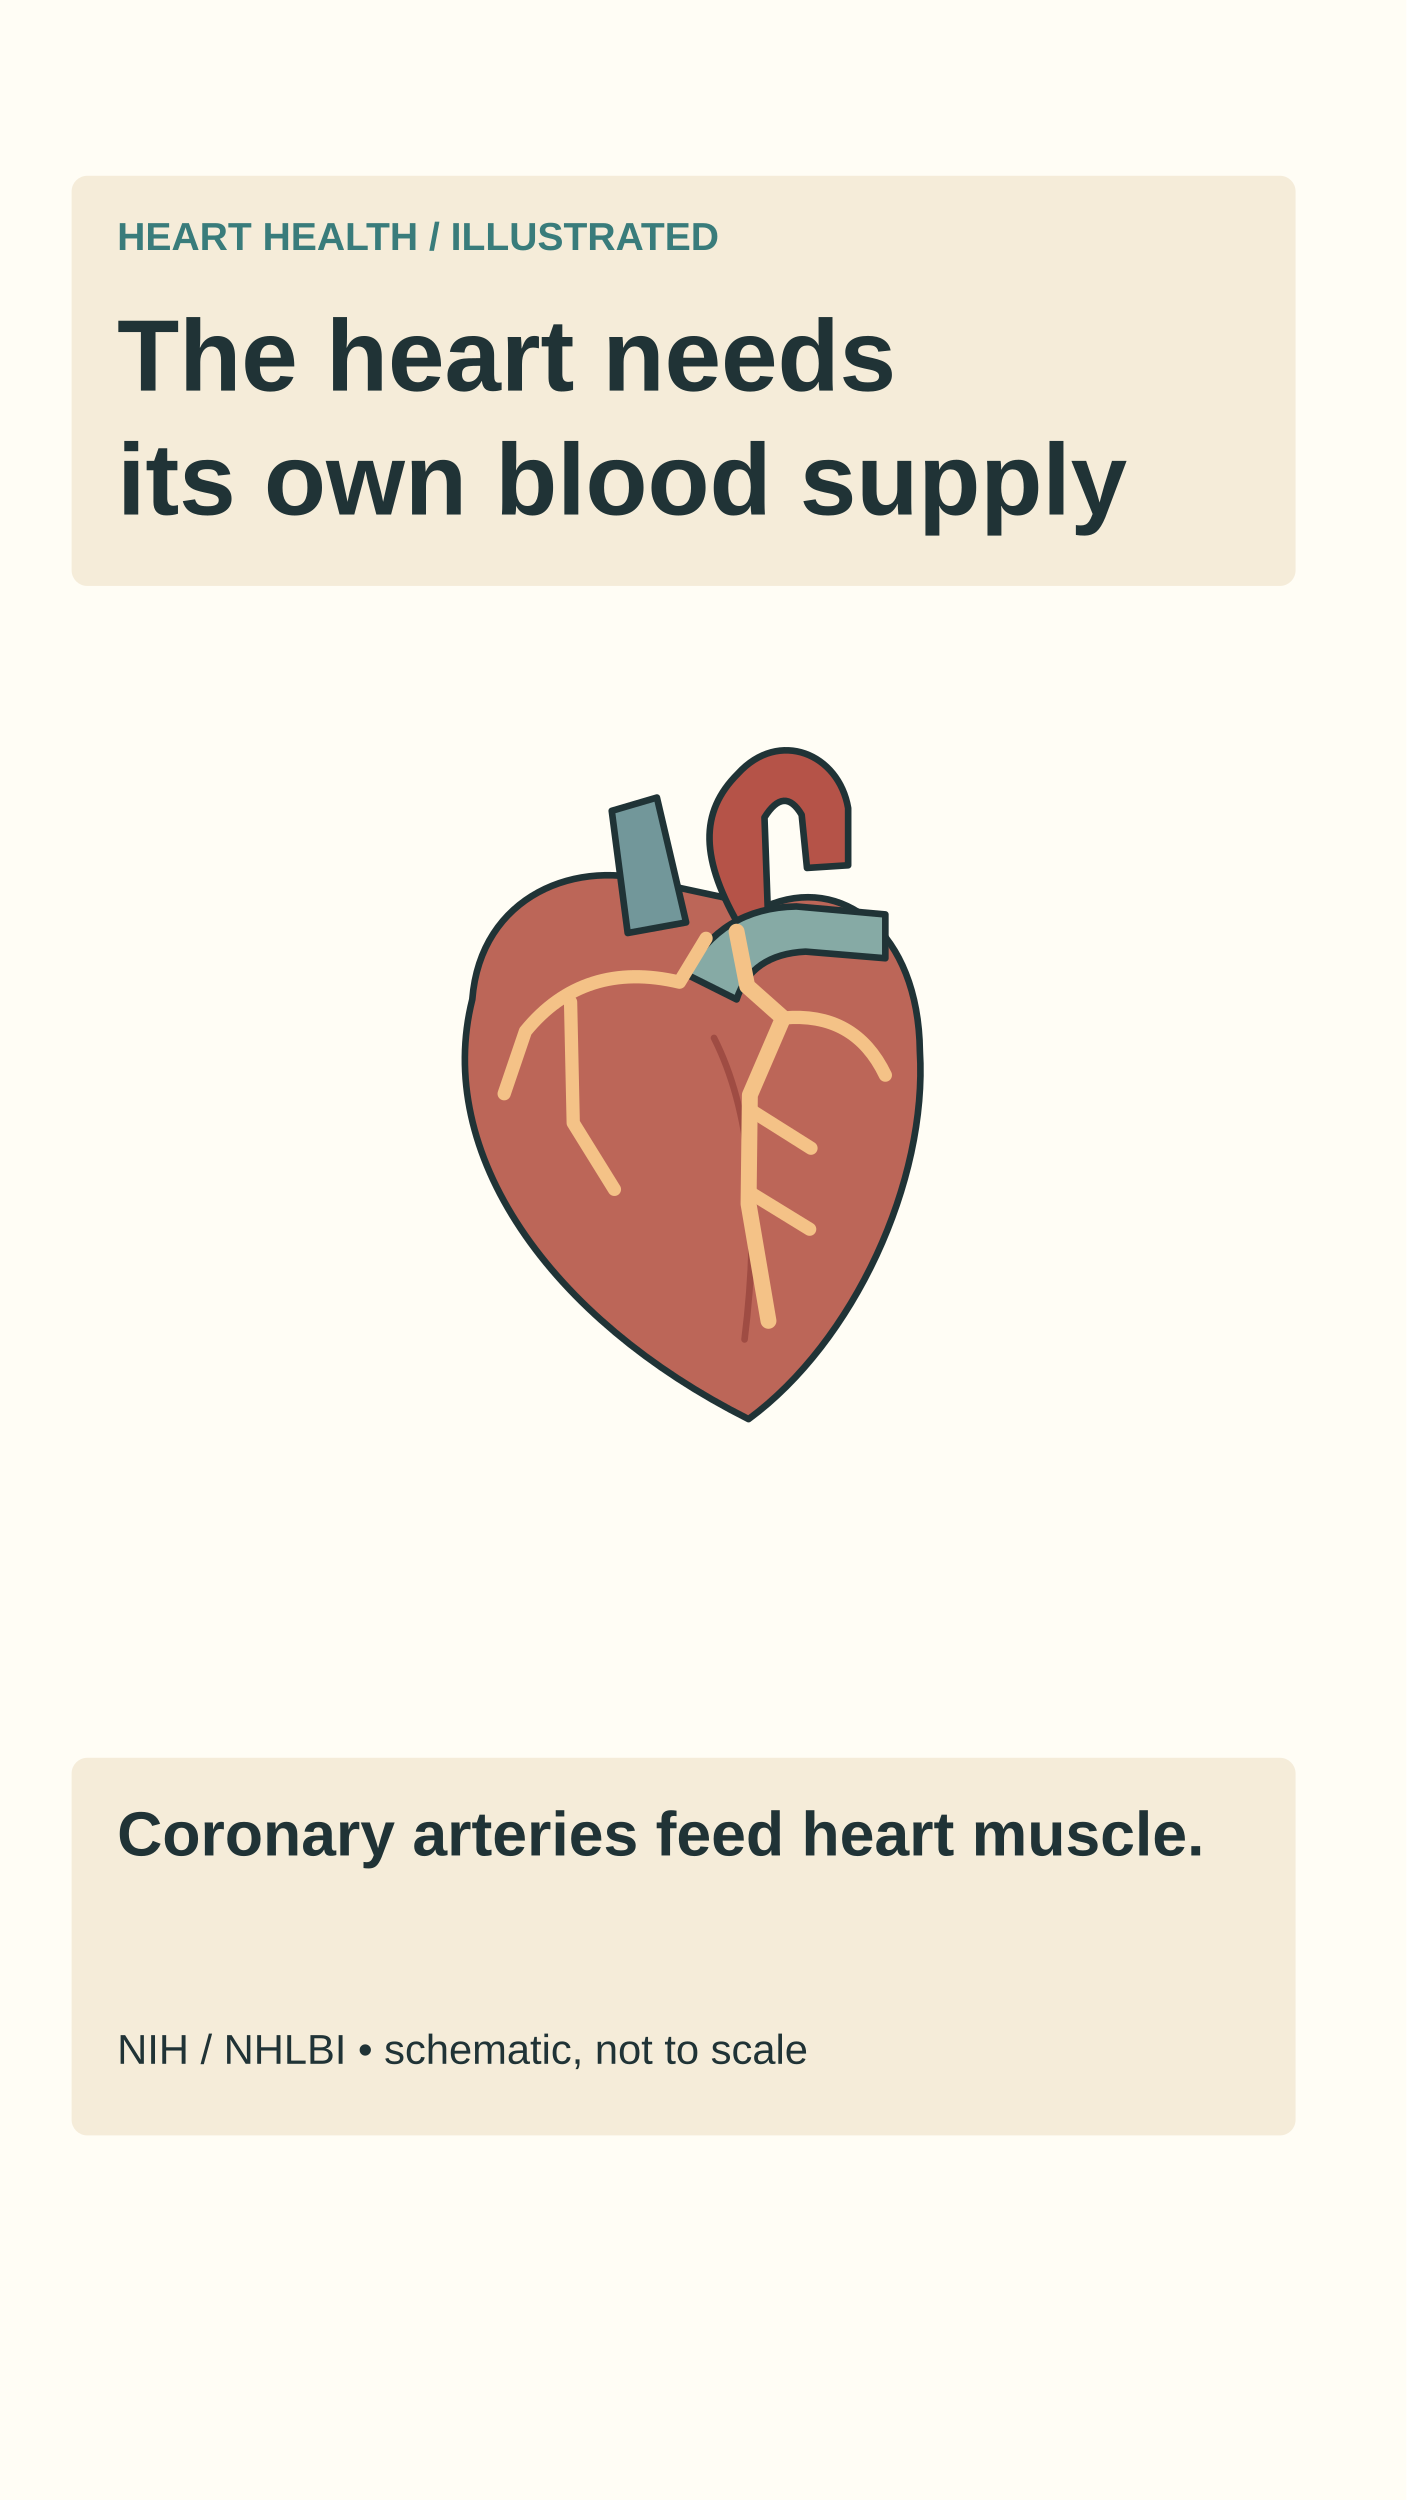
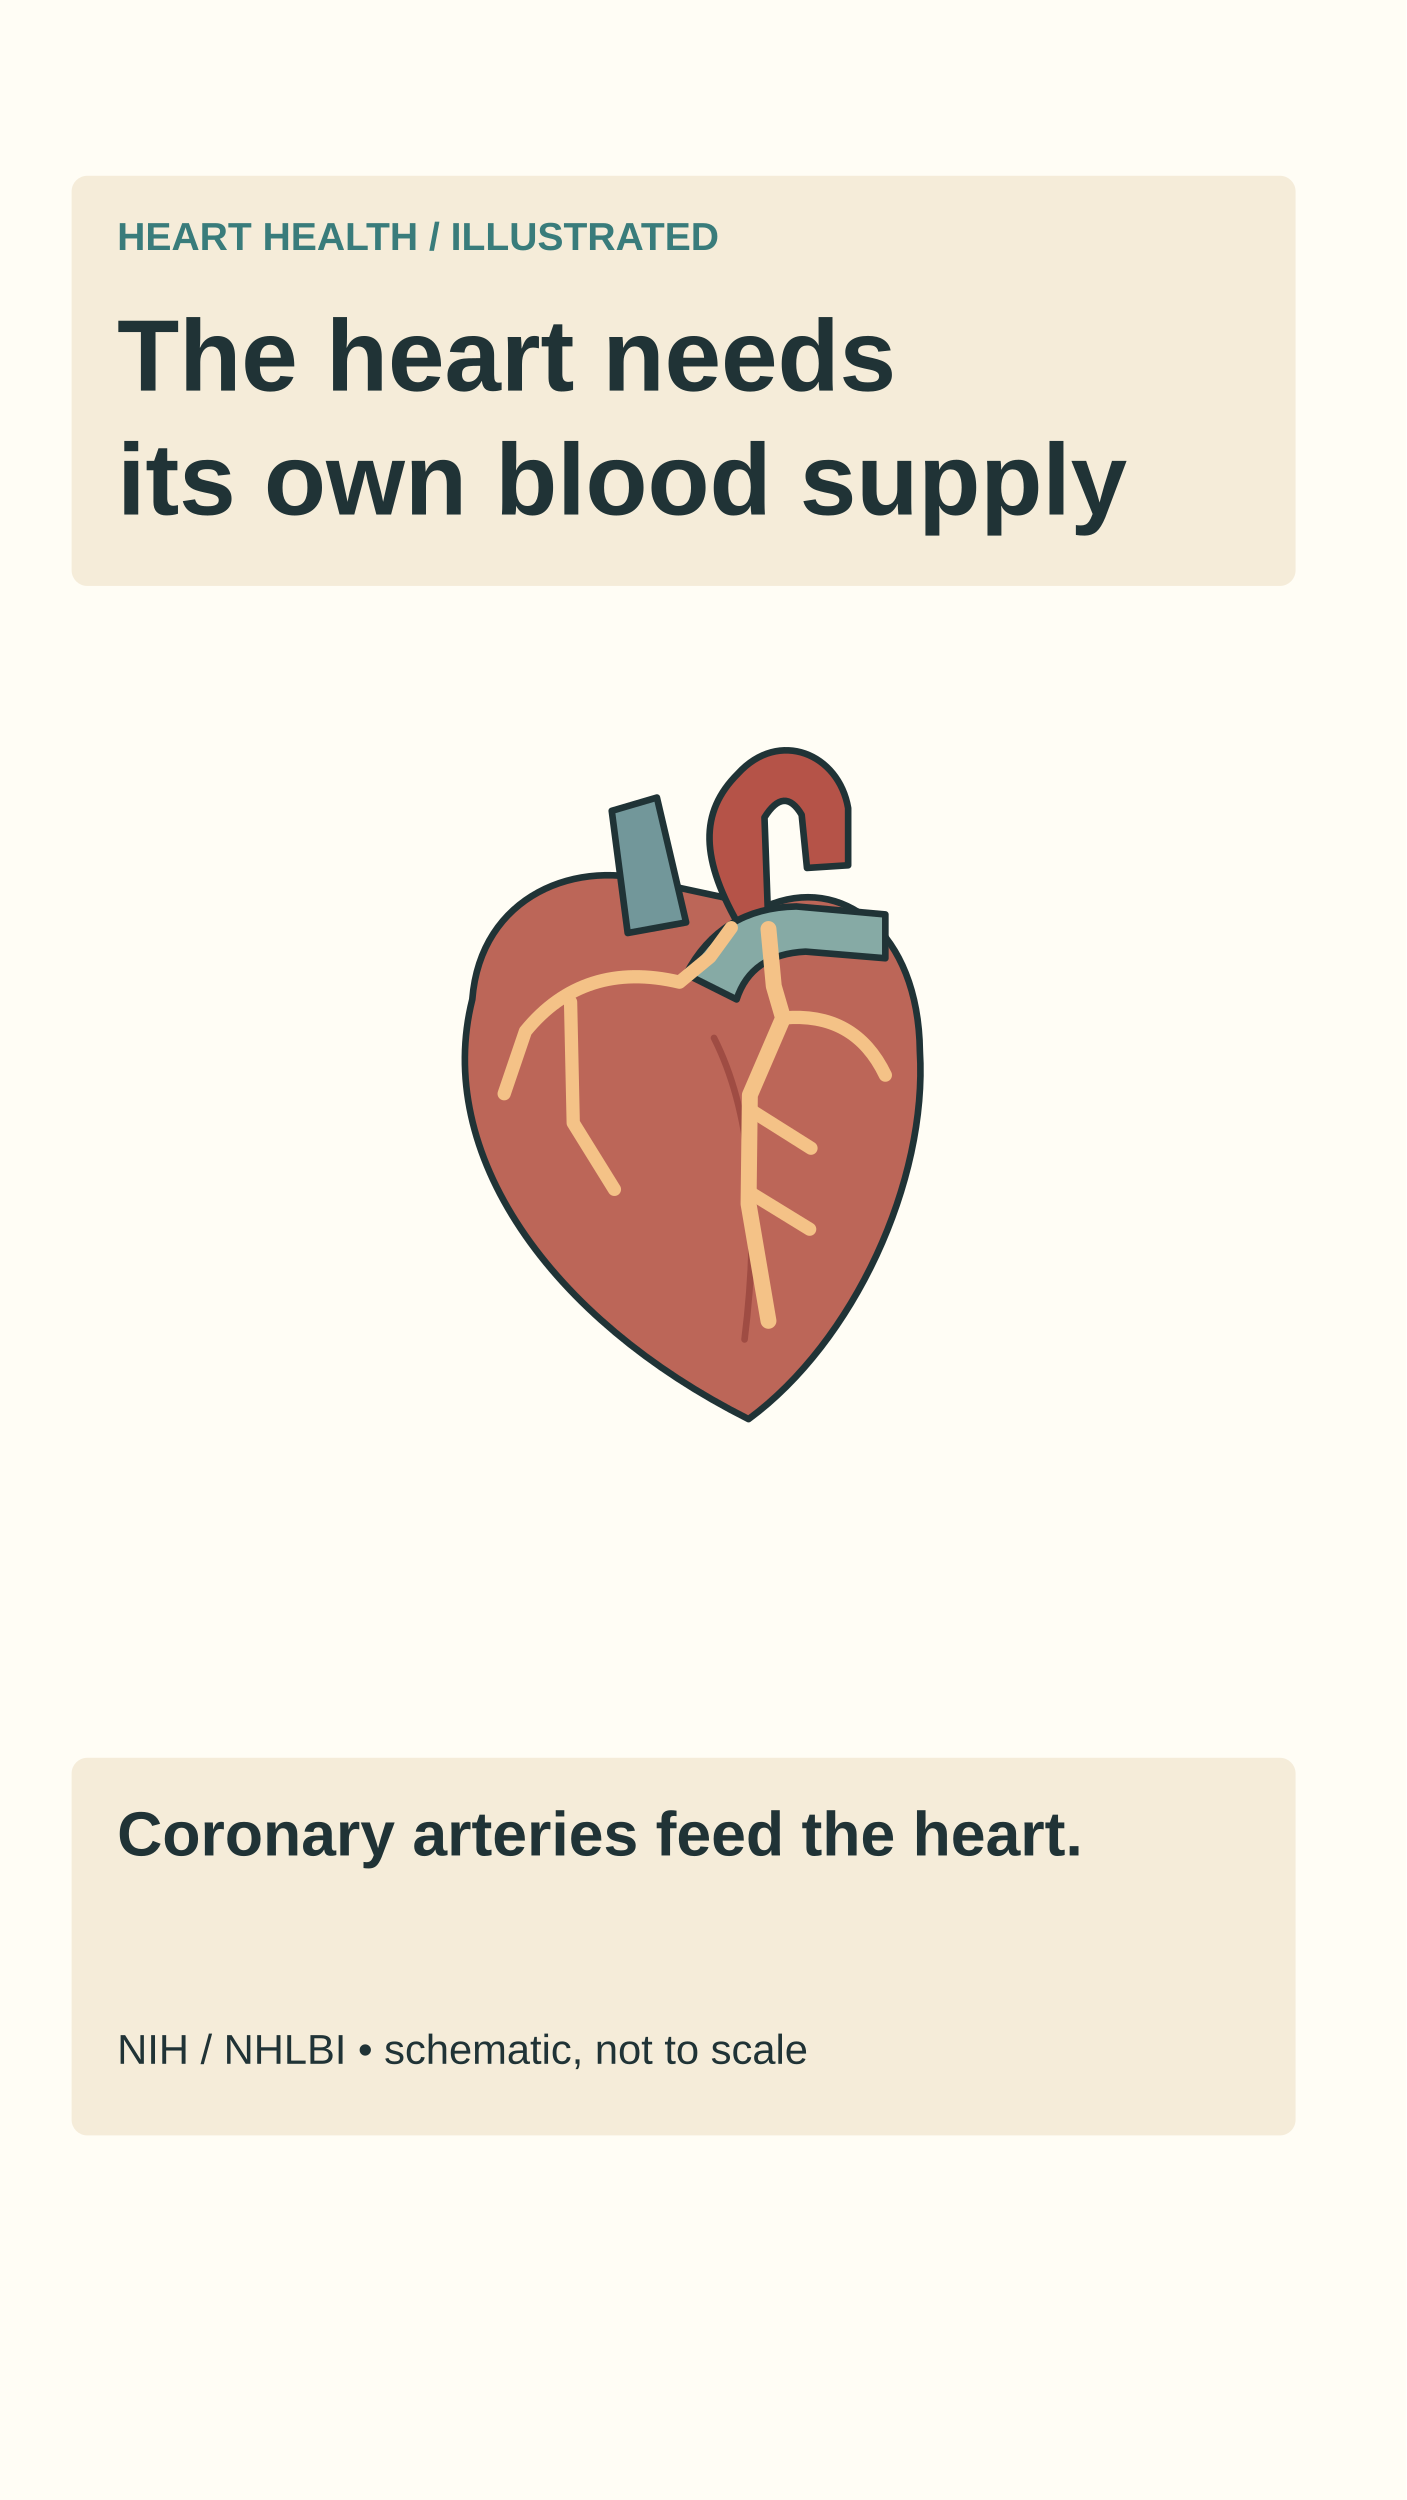
<svg xmlns="http://www.w3.org/2000/svg" width="1080" height="1920" viewBox="0 0 1080 1920">
  <g id="S07-A-L00" transform="translate(0 0) scale(1)">
    <g id="S07-A-L00-field">
      <rect x="0" y="0" width="1080" height="1920" rx="0" fill="#fffdf5" stroke="none" stroke-width="4" />
    </g>
  </g>
  <g id="S07-A-L01" transform="translate(275 535) scale(1.02)">
    <g id="S07-A-L01-heart">
      <path d="M228 141 C165 120 92 150 86 228 C57 343 143 468 294 544 C373 486 429 365 423 267 C422 177 364 133 307 158 Z" fill="#bc6658" stroke="#203336" stroke-width="5" stroke-linecap="round" stroke-linejoin="round" />
      <path d="M289 176 C257 122 257 87 286 58 C317 24 362 43 369 84 L369 127 L338 129 L334 89 Q321 67 306 91 L309 175 Z" fill="#b55348" stroke="#203336" stroke-width="5" stroke-linecap="round" stroke-linejoin="round" />
      <path d="M203 178 L191 86 L225 76 L247 170 Z" fill="#72979a" stroke="#203336" stroke-width="5" stroke-linecap="round" stroke-linejoin="round" />
      <path d="M247 209 Q273 159 330 158 L397 164 L397 197 L337 192 Q296 194 285 228 Z" fill="#86aaa5" stroke="#203336" stroke-width="5" stroke-linecap="round" stroke-linejoin="round" />
      <path d="M268 257 Q309 338 291 484" fill="none" stroke="#9f4c43" stroke-width="5" stroke-linecap="round" stroke-linejoin="round" />
    </g>
  </g>
  <g id="S07-A-L02" transform="translate(275 535) scale(1.02)">
    <g id="S07-A-L02-coronary-surface-branches">
-       <path d="M285 177 L293 218 L320 242 L295 300 L294 382 L309 470" fill="none" stroke="#f4c287" stroke-width="12" stroke-linecap="round" stroke-linejoin="round" />
-       <path d="M320 242 Q374 237 397 285 M295 311 L341 340 M296 374 L340 401 M262 182 L242 215 Q170 198 126 252 L110 299 M160 230 L162 321 L193 371" fill="none" stroke="#f4c287" stroke-width="10" stroke-linecap="round" stroke-linejoin="round" />
+       <path d="M309 175 L313 218 L320 242 L295 300 L294 382 L309 470" fill="none" stroke="#f4c287" stroke-width="12" stroke-linecap="round" stroke-linejoin="round" />
+       <path d="M320 242 Q374 237 397 285 M295 311 L341 340 M296 374 L340 401 M281 174 L265 196 L242 215 Q170 198 126 252 L110 299 M160 230 L162 321 L193 371" fill="none" stroke="#f4c287" stroke-width="10" stroke-linecap="round" stroke-linejoin="round" />
    </g>
  </g>
  <g id="S07-A-L03" transform="translate(0 0) scale(1)">
    <g id="S07-A-L03-caption-fields">
      <rect x="55" y="135" width="940" height="315" rx="12" fill="#f5ecd9" stroke="none" stroke-width="4" />
      <rect x="55" y="1350" width="940" height="290" rx="12" fill="#f5ecd9" stroke="none" stroke-width="4" />
    </g>
    <g id="S07-A-L03-eyebrow">
      <text x="90" y="192" font-family="Arial, sans-serif" font-size="30" font-weight="700" fill="#397c7b">HEART HEALTH / ILLUSTRATED</text>
    </g>
    <g id="S07-A-L03-headline">
      <text x="90" y="300.0" font-family="Arial, sans-serif" font-size="78" font-weight="700" fill="#203336">The heart needs</text>
      <text x="90" y="395.16" font-family="Arial, sans-serif" font-size="78" font-weight="700" fill="#203336">its own blood supply</text>
    </g>
    <g id="S07-A-L03-explanatory-label">
-       <text x="90" y="1425.0" font-family="Arial, sans-serif" font-size="48" font-weight="700" fill="#203336">Coronary arteries feed heart muscle.</text>
+       <text x="90" y="1425.0" font-family="Arial, sans-serif" font-size="48" font-weight="700" fill="#203336">Coronary arteries feed the heart.</text>
    </g>
    <g id="S07-A-L03-source-label">
      <text x="90" y="1585" font-family="Arial, sans-serif" font-size="32" font-weight="400" fill="#203336">NIH / NHLBI • schematic, not to scale</text>
    </g>
  </g>
</svg>
